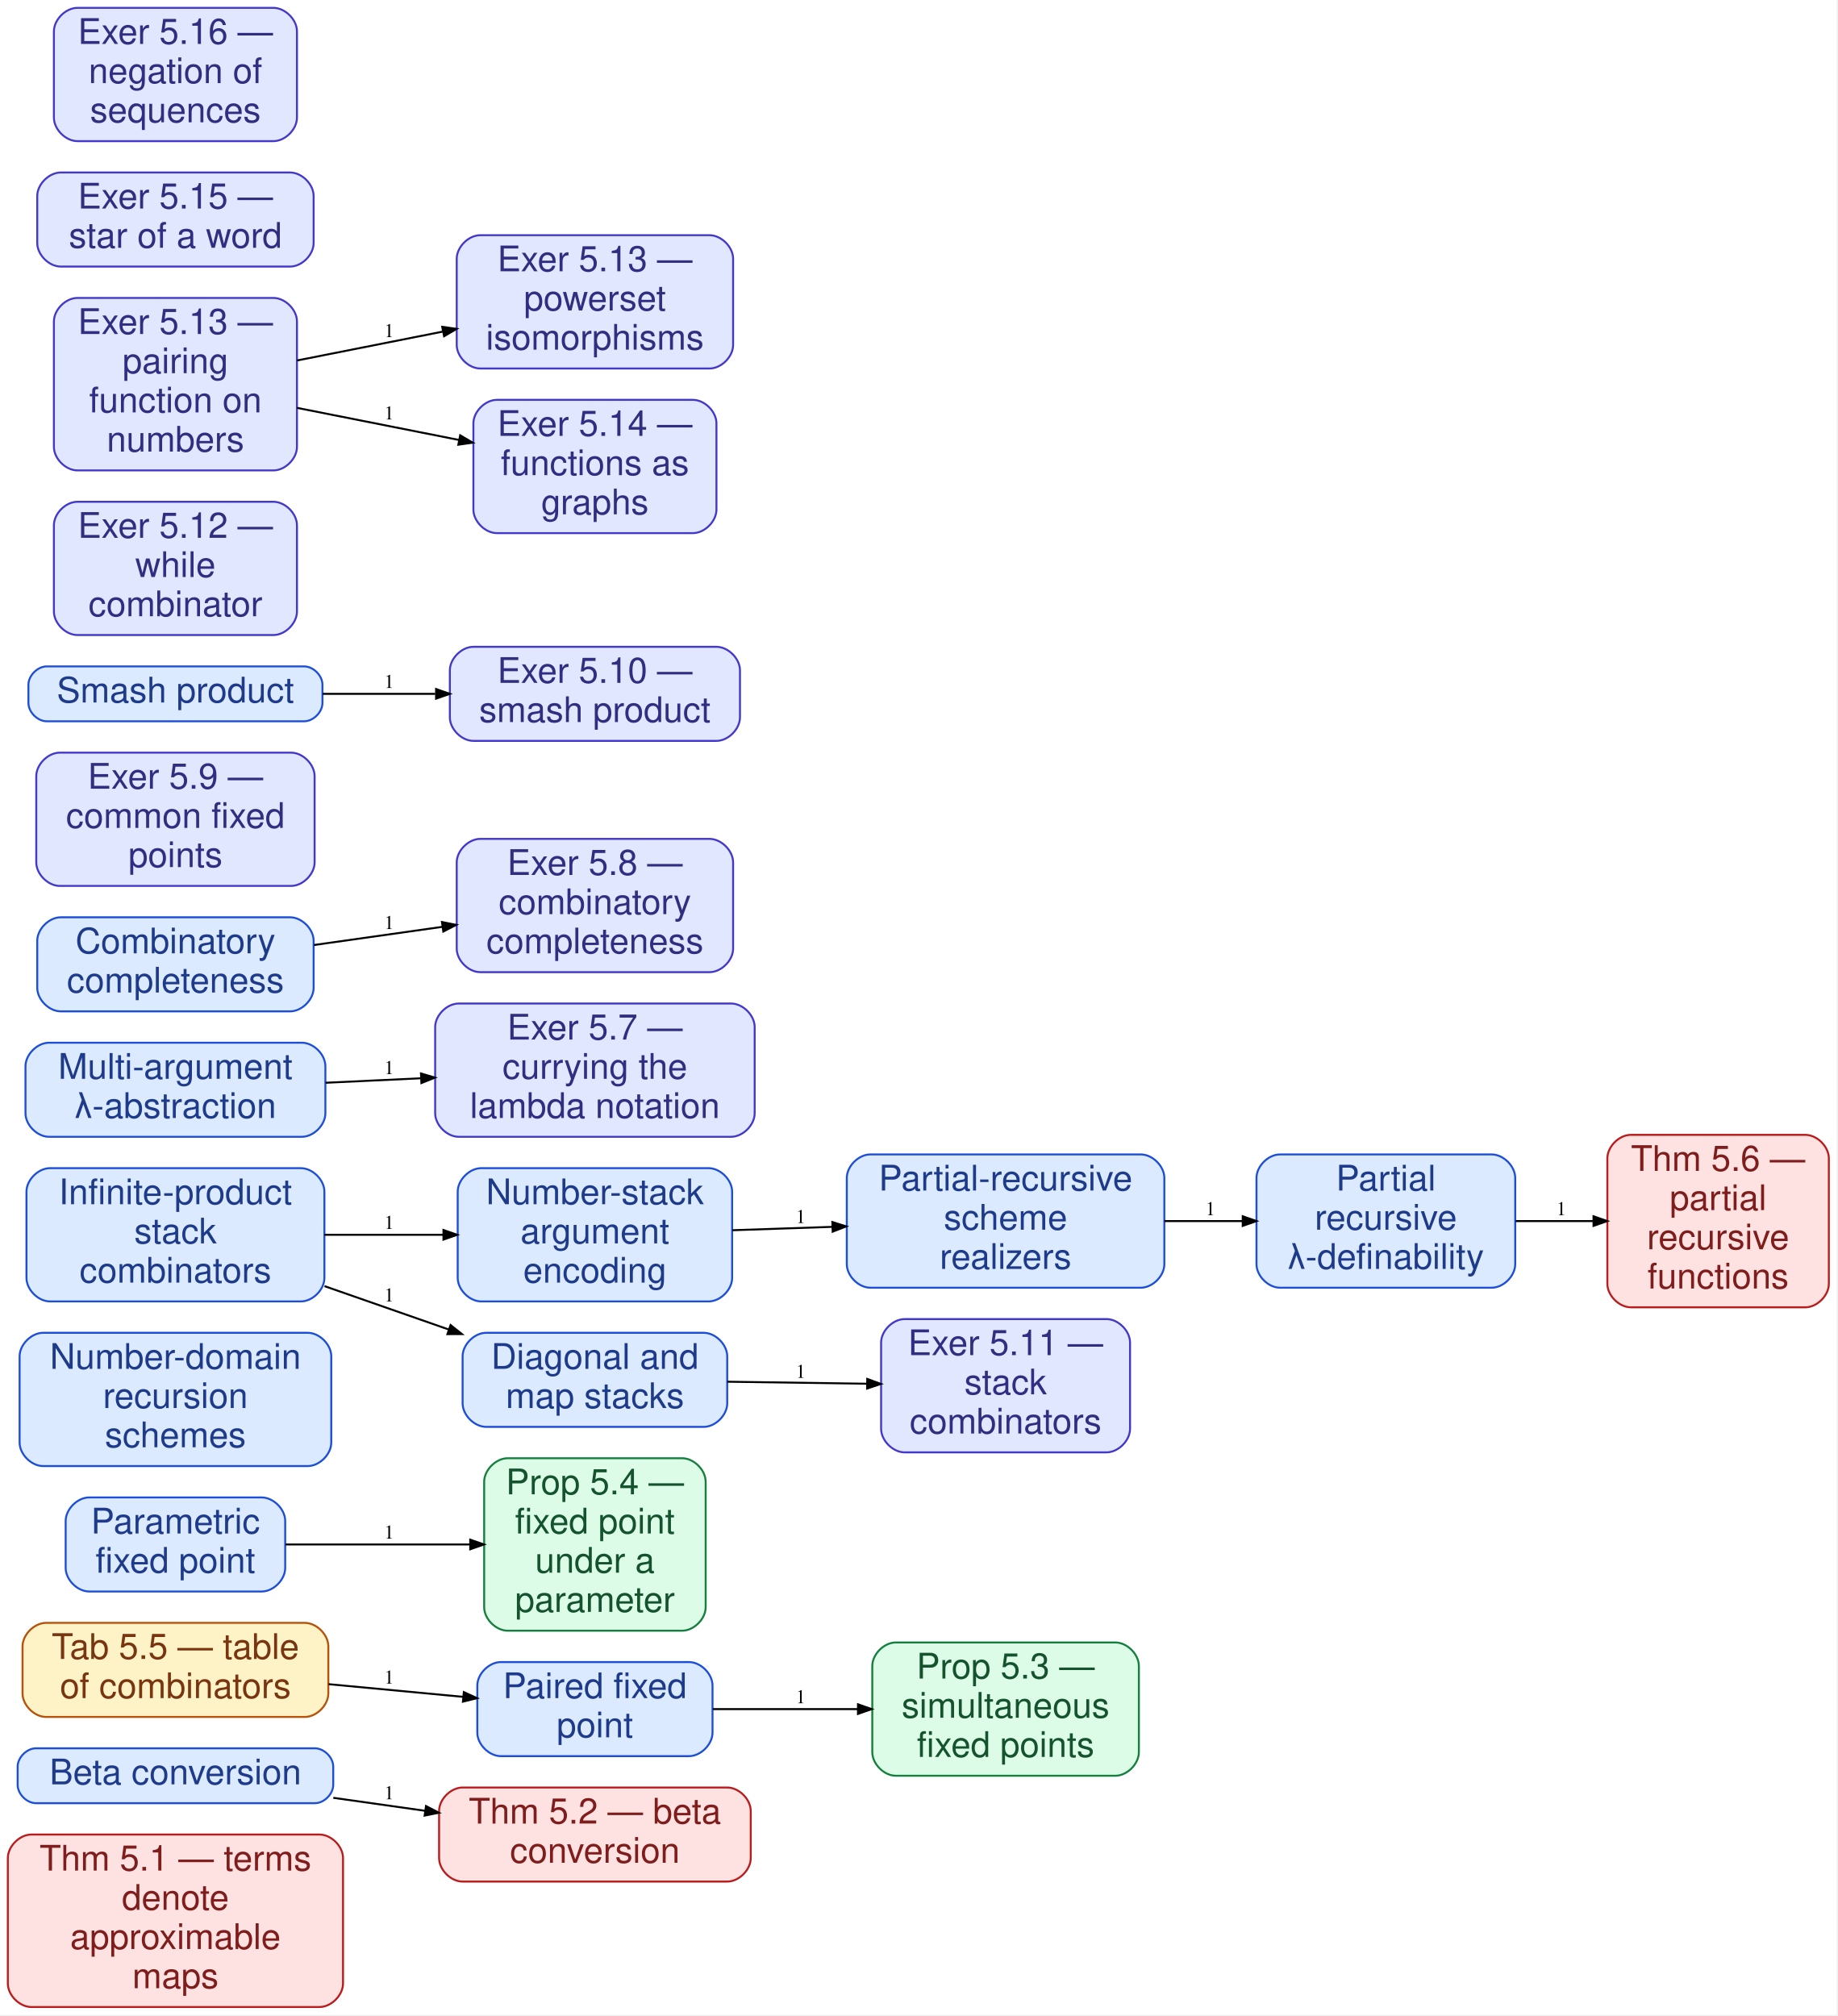
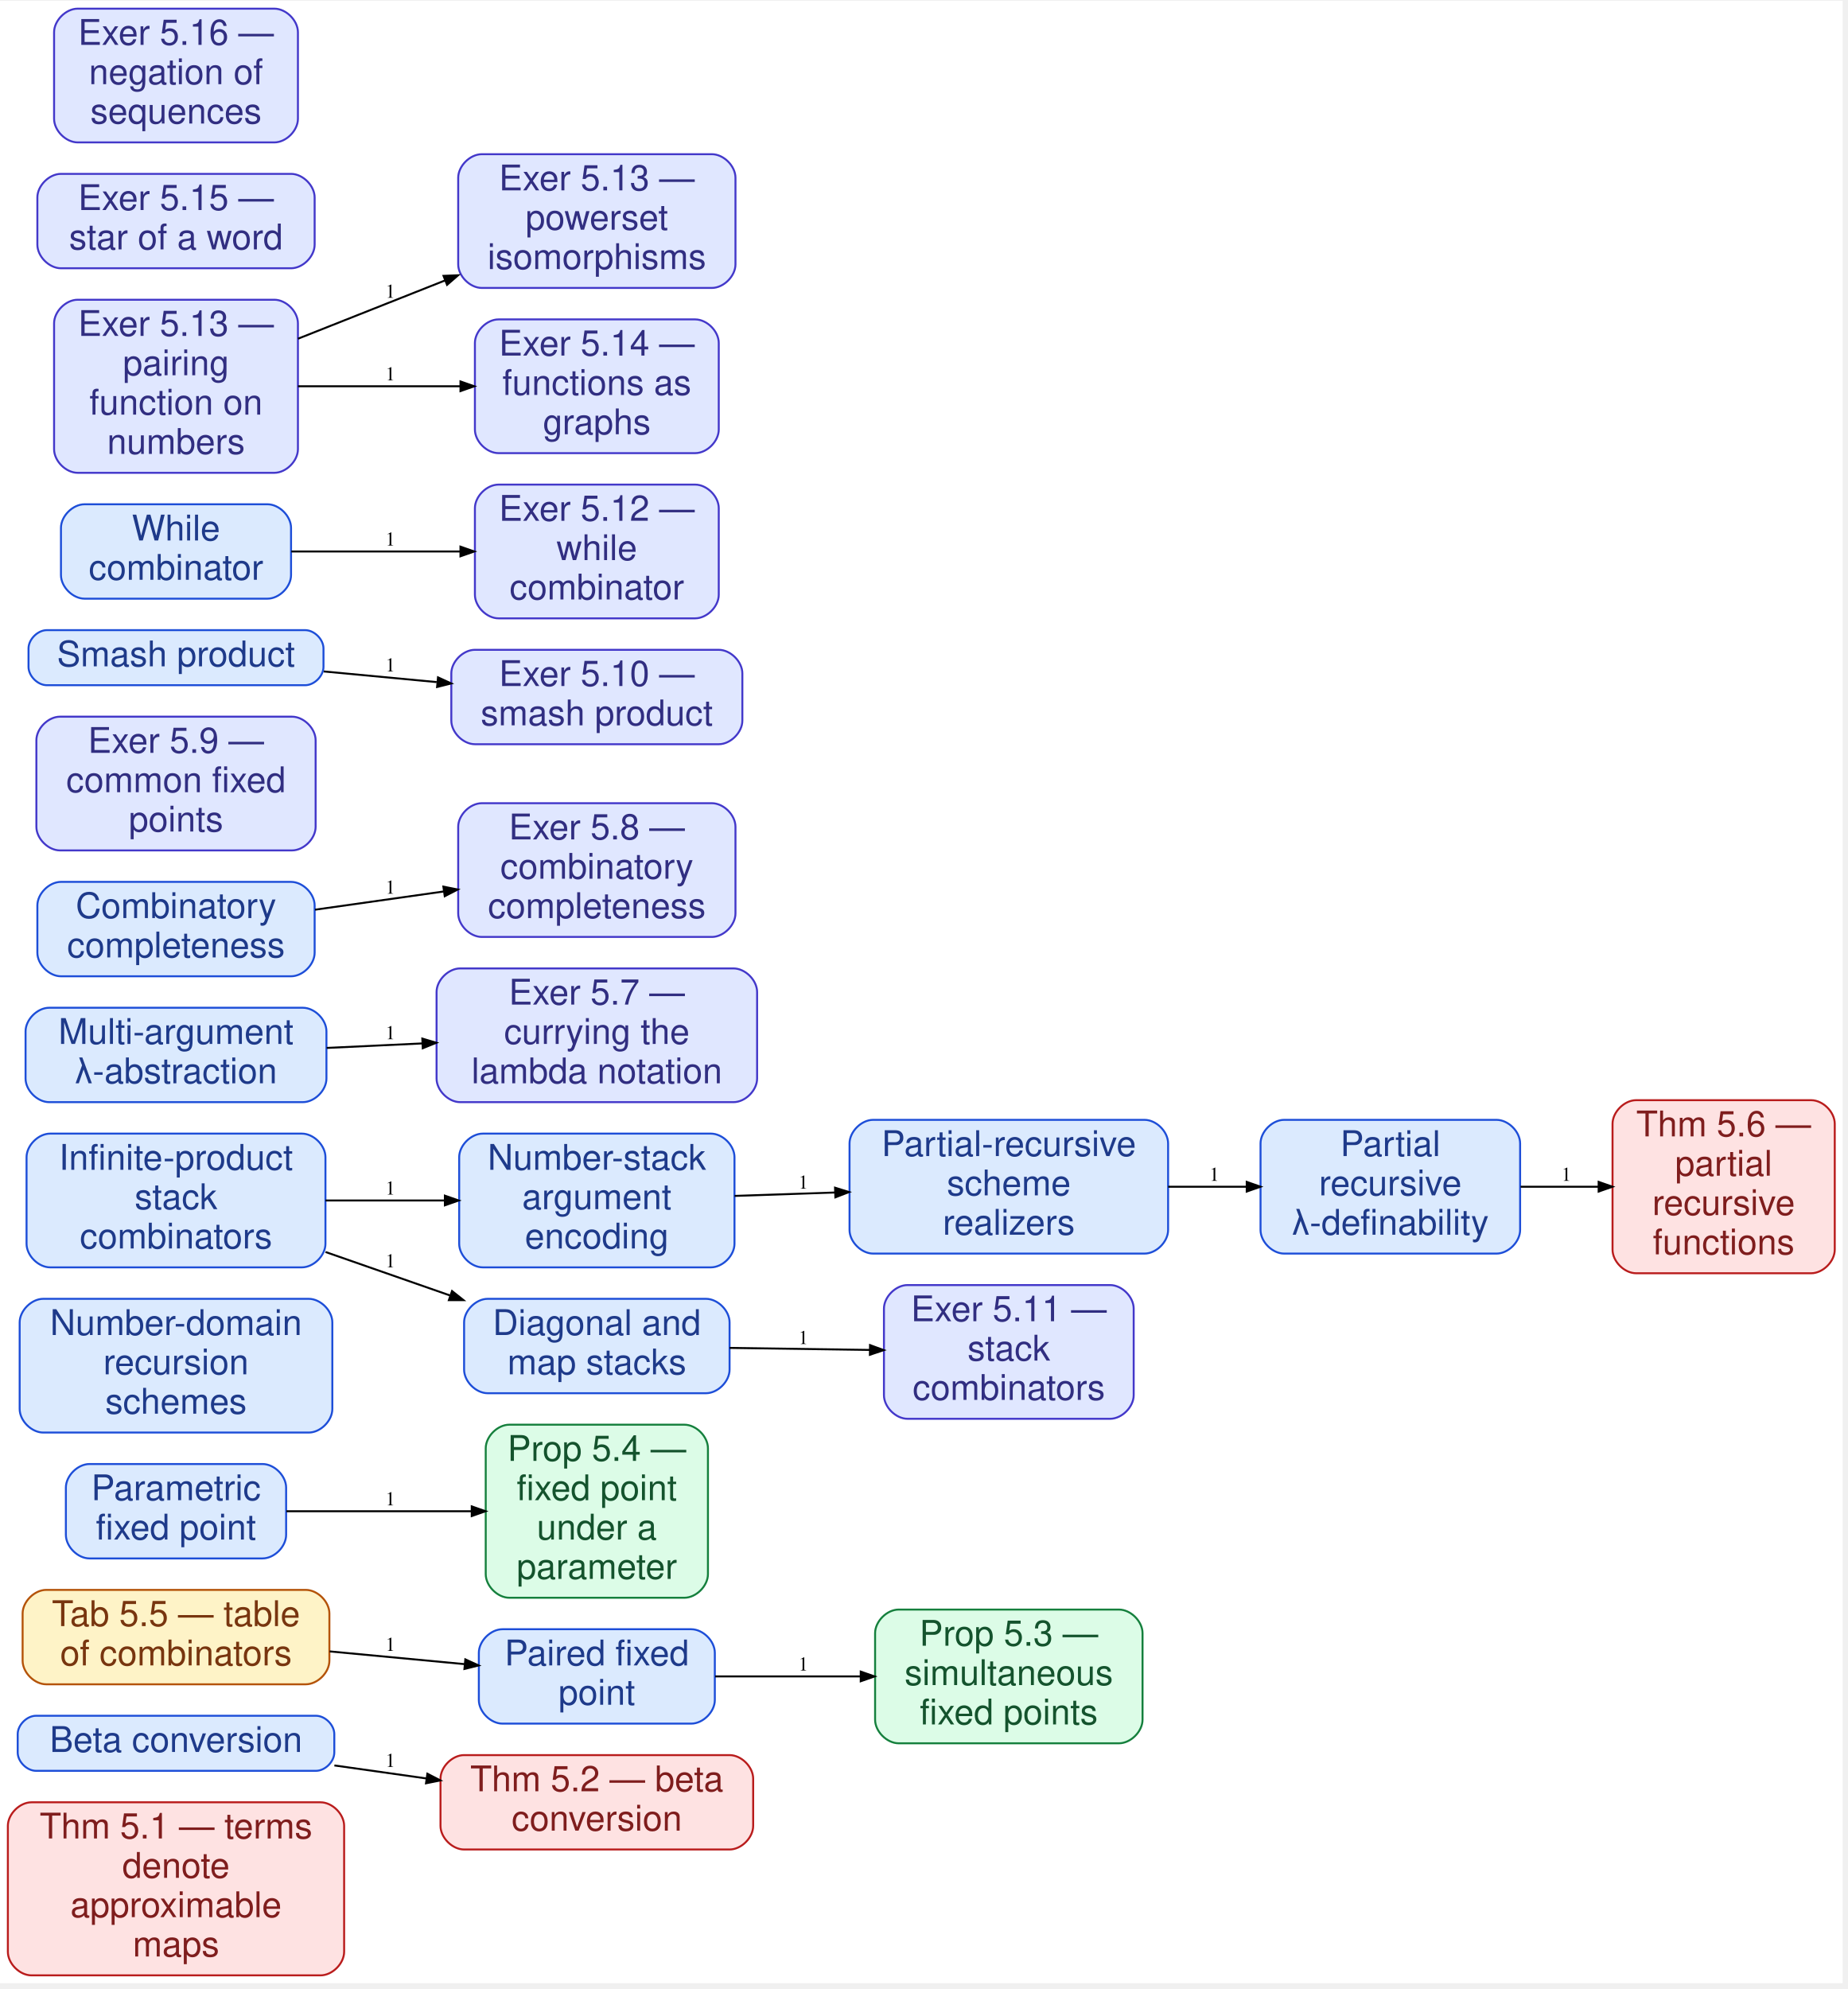
- <svg xmlns="http://www.w3.org/2000/svg" width="525pt" height="576pt" viewBox="0.00 0.00 525.01 576.00">
-   <g id="graph0" class="graph" transform="scale(0.56 0.56) rotate(0) translate(4 1024)">
-     <polygon fill="white" stroke="transparent" points="-4,4 -4,-1024 933,-1024 933,4 -4,4" />
+ <svg xmlns="http://www.w3.org/2000/svg" width="535pt" height="576pt" viewBox="0.00 0.00 535.43 576.00">
+   <g id="graph0" class="graph" transform="scale(0.57 0.57) rotate(0) translate(4 1004)">
+     <polygon fill="white" stroke="transparent" points="-4,4 -4,-1004 933,-1004 933,4 -4,4" />
    <g id="node1" class="node">
      <path fill="#fee2e2" stroke="#b91c1c" d="M159,-88C159,-88 12,-88 12,-88 6,-88 0,-82 0,-76 0,-76 0,-12 0,-12 0,-6 6,0 12,0 12,0 159,0 159,0 165,0 171,-6 171,-12 171,-12 171,-76 171,-76 171,-82 165,-88 159,-88" />
      <text text-anchor="middle" x="85.5" y="-69.6" font-family="Helvetica,sans-Serif" font-size="18.00" fill="#7f1d1d">Thm 5.1 — terms</text>
      <text text-anchor="middle" x="85.5" y="-49.6" font-family="Helvetica,sans-Serif" font-size="18.00" fill="#7f1d1d">denote</text>
      <text text-anchor="middle" x="85.5" y="-29.6" font-family="Helvetica,sans-Serif" font-size="18.00" fill="#7f1d1d">approximable</text>
      <text text-anchor="middle" x="85.5" y="-9.6" font-family="Helvetica,sans-Serif" font-size="18.00" fill="#7f1d1d">maps</text>
    </g>
    <g id="node2" class="node">
      <path fill="#dbeafe" stroke="#1d4ed8" d="M156.67,-132C156.67,-132 14.33,-132 14.33,-132 9.67,-132 5,-127.33 5,-122.67 5,-122.67 5,-113.33 5,-113.33 5,-108.67 9.67,-104 14.33,-104 14.33,-104 156.67,-104 156.67,-104 161.33,-104 166,-108.67 166,-113.33 166,-113.33 166,-122.67 166,-122.67 166,-127.33 161.33,-132 156.67,-132" />
      <text text-anchor="middle" x="85.5" y="-113.6" font-family="Helvetica,sans-Serif" font-size="18.00" fill="#1e3a8a">Beta conversion</text>
    </g>
    <g id="node3" class="node">
      <path fill="#fee2e2" stroke="#b91c1c" d="M367,-112C367,-112 232,-112 232,-112 226,-112 220,-106 220,-100 220,-100 220,-76 220,-76 220,-70 226,-64 232,-64 232,-64 367,-64 367,-64 373,-64 379,-70 379,-76 379,-76 379,-100 379,-100 379,-106 373,-112 367,-112" />
      <text text-anchor="middle" x="299.5" y="-93.6" font-family="Helvetica,sans-Serif" font-size="18.00" fill="#7f1d1d">Thm 5.2 — beta</text>
      <text text-anchor="middle" x="299.5" y="-73.6" font-family="Helvetica,sans-Serif" font-size="18.00" fill="#7f1d1d">conversion</text>
    </g>
    <g id="edge4" class="edge">
      <path fill="none" stroke="black" d="M166.04,-106.74C181.33,-104.58 197.39,-102.31 212.86,-100.12" />
      <polygon fill="black" stroke="black" points="213.33,-102.53 219.92,-99.12 212.64,-97.67 213.33,-102.53" />
      <text text-anchor="middle" x="194.5" y="-106" font-family="Times,serif" font-size="10.00">1</text>
    </g>
    <g id="node4" class="node">
      <path fill="#dbeafe" stroke="#1d4ed8" d="M347.5,-176C347.5,-176 251.5,-176 251.5,-176 245.5,-176 239.5,-170 239.5,-164 239.5,-164 239.5,-140 239.5,-140 239.5,-134 245.5,-128 251.5,-128 251.5,-128 347.5,-128 347.5,-128 353.5,-128 359.5,-134 359.5,-140 359.5,-140 359.5,-164 359.5,-164 359.5,-170 353.5,-176 347.5,-176" />
      <text text-anchor="middle" x="299.5" y="-157.6" font-family="Helvetica,sans-Serif" font-size="18.00" fill="#1e3a8a">Paired fixed</text>
      <text text-anchor="middle" x="299.5" y="-137.6" font-family="Helvetica,sans-Serif" font-size="18.00" fill="#1e3a8a">point</text>
    </g>
    <g id="node5" class="node">
      <path fill="#dcfce7" stroke="#15803d" d="M565,-186C565,-186 453,-186 453,-186 447,-186 441,-180 441,-174 441,-174 441,-130 441,-130 441,-124 447,-118 453,-118 453,-118 565,-118 565,-118 571,-118 577,-124 577,-130 577,-130 577,-174 577,-174 577,-180 571,-186 565,-186" />
      <text text-anchor="middle" x="509" y="-167.6" font-family="Helvetica,sans-Serif" font-size="18.00" fill="#14532d">Prop 5.3 —</text>
      <text text-anchor="middle" x="509" y="-147.6" font-family="Helvetica,sans-Serif" font-size="18.00" fill="#14532d">simultaneous</text>
      <text text-anchor="middle" x="509" y="-127.6" font-family="Helvetica,sans-Serif" font-size="18.00" fill="#14532d">fixed points</text>
    </g>
    <g id="edge14" class="edge">
      <path fill="none" stroke="black" d="M359.68,-152C382.69,-152 409.3,-152 433.58,-152" />
      <polygon fill="black" stroke="black" points="433.7,-154.45 440.7,-152 433.7,-149.55 433.7,-154.45" />
      <text text-anchor="middle" x="404.5" y="-155" font-family="Times,serif" font-size="10.00">1</text>
    </g>
    <g id="node6" class="node">
      <path fill="#dbeafe" stroke="#1d4ed8" d="M129.5,-260C129.5,-260 41.5,-260 41.5,-260 35.5,-260 29.5,-254 29.5,-248 29.5,-248 29.5,-224 29.5,-224 29.5,-218 35.5,-212 41.5,-212 41.5,-212 129.5,-212 129.5,-212 135.5,-212 141.5,-218 141.5,-224 141.5,-224 141.5,-248 141.5,-248 141.5,-254 135.5,-260 129.5,-260" />
      <text text-anchor="middle" x="85.5" y="-241.6" font-family="Helvetica,sans-Serif" font-size="18.00" fill="#1e3a8a">Parametric</text>
      <text text-anchor="middle" x="85.5" y="-221.6" font-family="Helvetica,sans-Serif" font-size="18.00" fill="#1e3a8a">fixed point</text>
    </g>
    <g id="node7" class="node">
      <path fill="#dcfce7" stroke="#15803d" d="M344,-280C344,-280 255,-280 255,-280 249,-280 243,-274 243,-268 243,-268 243,-204 243,-204 243,-198 249,-192 255,-192 255,-192 344,-192 344,-192 350,-192 356,-198 356,-204 356,-204 356,-268 356,-268 356,-274 350,-280 344,-280" />
      <text text-anchor="middle" x="299.5" y="-261.6" font-family="Helvetica,sans-Serif" font-size="18.00" fill="#14532d">Prop 5.4 —</text>
      <text text-anchor="middle" x="299.5" y="-241.6" font-family="Helvetica,sans-Serif" font-size="18.00" fill="#14532d">fixed point</text>
      <text text-anchor="middle" x="299.5" y="-221.6" font-family="Helvetica,sans-Serif" font-size="18.00" fill="#14532d">under a</text>
      <text text-anchor="middle" x="299.5" y="-201.6" font-family="Helvetica,sans-Serif" font-size="18.00" fill="#14532d">parameter</text>
    </g>
    <g id="edge11" class="edge">
      <path fill="none" stroke="black" d="M141.65,-236C170.5,-236 205.93,-236 235.82,-236" />
      <polygon fill="black" stroke="black" points="235.89,-238.45 242.89,-236 235.89,-233.55 235.89,-238.45" />
      <text text-anchor="middle" x="194.5" y="-239" font-family="Times,serif" font-size="10.00">1</text>
    </g>
    <g id="node8" class="node">
      <path fill="#fef3c7" stroke="#b45309" d="M151.5,-196C151.5,-196 19.5,-196 19.5,-196 13.5,-196 7.5,-190 7.5,-184 7.5,-184 7.5,-160 7.5,-160 7.5,-154 13.5,-148 19.5,-148 19.5,-148 151.5,-148 151.5,-148 157.5,-148 163.5,-154 163.5,-160 163.5,-160 163.5,-184 163.5,-184 163.5,-190 157.5,-196 151.5,-196" />
      <text text-anchor="middle" x="85.5" y="-177.6" font-family="Helvetica,sans-Serif" font-size="18.00" fill="#78350f">Tab 5.5 — table</text>
      <text text-anchor="middle" x="85.5" y="-157.6" font-family="Helvetica,sans-Serif" font-size="18.00" fill="#78350f">of combinators</text>
    </g>
    <g id="edge1" class="edge">
      <path fill="none" stroke="black" d="M163.64,-164.72C186.18,-162.6 210.6,-160.29 232.4,-158.24" />
      <polygon fill="black" stroke="black" points="232.63,-160.67 239.37,-157.58 232.17,-155.8 232.63,-160.67" />
      <text text-anchor="middle" x="194.5" y="-165" font-family="Times,serif" font-size="10.00">1</text>
    </g>
    <g id="node9" class="node">
      <path fill="#dbeafe" stroke="#1d4ed8" d="M153,-344C153,-344 18,-344 18,-344 12,-344 6,-338 6,-332 6,-332 6,-288 6,-288 6,-282 12,-276 18,-276 18,-276 153,-276 153,-276 159,-276 165,-282 165,-288 165,-288 165,-332 165,-332 165,-338 159,-344 153,-344" />
      <text text-anchor="middle" x="85.5" y="-325.6" font-family="Helvetica,sans-Serif" font-size="18.00" fill="#1e3a8a">Number-domain</text>
      <text text-anchor="middle" x="85.5" y="-305.6" font-family="Helvetica,sans-Serif" font-size="18.00" fill="#1e3a8a">recursion</text>
      <text text-anchor="middle" x="85.5" y="-285.6" font-family="Helvetica,sans-Serif" font-size="18.00" fill="#1e3a8a">schemes</text>
    </g>
    <g id="node10" class="node">
      <path fill="#dbeafe" stroke="#1d4ed8" d="M149.5,-428C149.5,-428 21.5,-428 21.5,-428 15.5,-428 9.5,-422 9.5,-416 9.5,-416 9.5,-372 9.5,-372 9.5,-366 15.5,-360 21.5,-360 21.5,-360 149.5,-360 149.5,-360 155.5,-360 161.5,-366 161.5,-372 161.5,-372 161.5,-416 161.5,-416 161.5,-422 155.5,-428 149.5,-428" />
      <text text-anchor="middle" x="85.5" y="-409.6" font-family="Helvetica,sans-Serif" font-size="18.00" fill="#1e3a8a">Infinite-product</text>
      <text text-anchor="middle" x="85.5" y="-389.6" font-family="Helvetica,sans-Serif" font-size="18.00" fill="#1e3a8a">stack</text>
      <text text-anchor="middle" x="85.5" y="-369.6" font-family="Helvetica,sans-Serif" font-size="18.00" fill="#1e3a8a">combinators</text>
    </g>
    <g id="node11" class="node">
      <path fill="#dbeafe" stroke="#1d4ed8" d="M357.5,-428C357.5,-428 241.5,-428 241.5,-428 235.5,-428 229.5,-422 229.5,-416 229.5,-416 229.5,-372 229.5,-372 229.5,-366 235.5,-360 241.5,-360 241.5,-360 357.5,-360 357.5,-360 363.5,-360 369.5,-366 369.5,-372 369.5,-372 369.5,-416 369.5,-416 369.5,-422 363.5,-428 357.5,-428" />
      <text text-anchor="middle" x="299.5" y="-409.6" font-family="Helvetica,sans-Serif" font-size="18.00" fill="#1e3a8a">Number-stack</text>
      <text text-anchor="middle" x="299.5" y="-389.6" font-family="Helvetica,sans-Serif" font-size="18.00" fill="#1e3a8a">argument</text>
      <text text-anchor="middle" x="299.5" y="-369.6" font-family="Helvetica,sans-Serif" font-size="18.00" fill="#1e3a8a">encoding</text>
    </g>
    <g id="edge8" class="edge">
      <path fill="none" stroke="black" d="M161.54,-394C181.17,-394 202.35,-394 222.04,-394" />
      <polygon fill="black" stroke="black" points="222.23,-396.45 229.23,-394 222.23,-391.55 222.23,-396.45" />
      <text text-anchor="middle" x="194.5" y="-397" font-family="Times,serif" font-size="10.00">1</text>
    </g>
    <g id="node22" class="node">
      <path fill="#dbeafe" stroke="#1d4ed8" d="M355,-344C355,-344 244,-344 244,-344 238,-344 232,-338 232,-332 232,-332 232,-308 232,-308 232,-302 238,-296 244,-296 244,-296 355,-296 355,-296 361,-296 367,-302 367,-308 367,-308 367,-332 367,-332 367,-338 361,-344 355,-344" />
      <text text-anchor="middle" x="299.5" y="-325.6" font-family="Helvetica,sans-Serif" font-size="18.00" fill="#1e3a8a">Diagonal and</text>
      <text text-anchor="middle" x="299.5" y="-305.6" font-family="Helvetica,sans-Serif" font-size="18.00" fill="#1e3a8a">map stacks</text>
    </g>
    <g id="edge7" class="edge">
      <path fill="none" stroke="black" d="M161.54,-367.81C182.09,-360.63 204.34,-352.87 224.81,-345.72" />
      <polygon fill="black" stroke="black" points="225.87,-347.95 231.68,-343.33 224.26,-343.32 225.87,-347.95" />
      <text text-anchor="middle" x="194.5" y="-360" font-family="Times,serif" font-size="10.00">1</text>
    </g>
    <g id="node12" class="node">
      <path fill="#dbeafe" stroke="#1d4ed8" d="M578,-435C578,-435 440,-435 440,-435 434,-435 428,-429 428,-423 428,-423 428,-379 428,-379 428,-373 434,-367 440,-367 440,-367 578,-367 578,-367 584,-367 590,-373 590,-379 590,-379 590,-423 590,-423 590,-429 584,-435 578,-435" />
      <text text-anchor="middle" x="509" y="-416.6" font-family="Helvetica,sans-Serif" font-size="18.00" fill="#1e3a8a">Partial-recursive</text>
      <text text-anchor="middle" x="509" y="-396.6" font-family="Helvetica,sans-Serif" font-size="18.00" fill="#1e3a8a">scheme</text>
      <text text-anchor="middle" x="509" y="-376.6" font-family="Helvetica,sans-Serif" font-size="18.00" fill="#1e3a8a">realizers</text>
    </g>
    <g id="edge9" class="edge">
      <path fill="none" stroke="black" d="M369.59,-396.33C385.89,-396.88 403.48,-397.47 420.47,-398.05" />
      <polygon fill="black" stroke="black" points="420.64,-400.5 427.71,-398.29 420.8,-395.61 420.64,-400.5" />
      <text text-anchor="middle" x="404.5" y="-400" font-family="Times,serif" font-size="10.00">1</text>
    </g>
    <g id="node13" class="node">
      <path fill="#dbeafe" stroke="#1d4ed8" d="M757,-435C757,-435 649,-435 649,-435 643,-435 637,-429 637,-423 637,-423 637,-379 637,-379 637,-373 643,-367 649,-367 649,-367 757,-367 757,-367 763,-367 769,-373 769,-379 769,-379 769,-423 769,-423 769,-429 763,-435 757,-435" />
      <text text-anchor="middle" x="703" y="-416.6" font-family="Helvetica,sans-Serif" font-size="18.00" fill="#1e3a8a">Partial</text>
      <text text-anchor="middle" x="703" y="-396.6" font-family="Helvetica,sans-Serif" font-size="18.00" fill="#1e3a8a">recursive</text>
      <text text-anchor="middle" x="703" y="-376.6" font-family="Helvetica,sans-Serif" font-size="18.00" fill="#1e3a8a">λ-definability</text>
    </g>
    <g id="edge13" class="edge">
      <path fill="none" stroke="black" d="M590.03,-401C603.23,-401 616.84,-401 629.83,-401" />
      <polygon fill="black" stroke="black" points="629.98,-403.45 636.98,-401 629.98,-398.55 629.98,-403.45" />
      <text text-anchor="middle" x="613.5" y="-404" font-family="Times,serif" font-size="10.00">1</text>
    </g>
    <g id="node14" class="node">
      <path fill="#fee2e2" stroke="#b91c1c" d="M917,-445C917,-445 828,-445 828,-445 822,-445 816,-439 816,-433 816,-433 816,-369 816,-369 816,-363 822,-357 828,-357 828,-357 917,-357 917,-357 923,-357 929,-363 929,-369 929,-369 929,-433 929,-433 929,-439 923,-445 917,-445" />
      <text text-anchor="middle" x="872.5" y="-426.6" font-family="Helvetica,sans-Serif" font-size="18.00" fill="#7f1d1d">Thm 5.6 —</text>
      <text text-anchor="middle" x="872.5" y="-406.6" font-family="Helvetica,sans-Serif" font-size="18.00" fill="#7f1d1d">partial</text>
      <text text-anchor="middle" x="872.5" y="-386.6" font-family="Helvetica,sans-Serif" font-size="18.00" fill="#7f1d1d">recursive</text>
      <text text-anchor="middle" x="872.5" y="-366.6" font-family="Helvetica,sans-Serif" font-size="18.00" fill="#7f1d1d">functions</text>
    </g>
    <g id="edge12" class="edge">
      <path fill="none" stroke="black" d="M769.24,-401C782.26,-401 795.91,-401 808.84,-401" />
      <polygon fill="black" stroke="black" points="808.94,-403.45 815.94,-401 808.94,-398.55 808.94,-403.45" />
      <text text-anchor="middle" x="792.5" y="-404" font-family="Times,serif" font-size="10.00">1</text>
    </g>
    <g id="node15" class="node">
      <path fill="#dbeafe" stroke="#1d4ed8" d="M150,-492C150,-492 21,-492 21,-492 15,-492 9,-486 9,-480 9,-480 9,-456 9,-456 9,-450 15,-444 21,-444 21,-444 150,-444 150,-444 156,-444 162,-450 162,-456 162,-456 162,-480 162,-480 162,-486 156,-492 150,-492" />
      <text text-anchor="middle" x="85.5" y="-473.6" font-family="Helvetica,sans-Serif" font-size="18.00" fill="#1e3a8a">Multi-argument</text>
      <text text-anchor="middle" x="85.5" y="-453.6" font-family="Helvetica,sans-Serif" font-size="18.00" fill="#1e3a8a">λ-abstraction</text>
    </g>
    <g id="node16" class="node">
      <path fill="#e0e7ff" stroke="#4338ca" d="M369,-512C369,-512 230,-512 230,-512 224,-512 218,-506 218,-500 218,-500 218,-456 218,-456 218,-450 224,-444 230,-444 230,-444 369,-444 369,-444 375,-444 381,-450 381,-456 381,-456 381,-500 381,-500 381,-506 375,-512 369,-512" />
      <text text-anchor="middle" x="299.5" y="-493.6" font-family="Helvetica,sans-Serif" font-size="18.00" fill="#312e81">Exer 5.7 —</text>
      <text text-anchor="middle" x="299.5" y="-473.6" font-family="Helvetica,sans-Serif" font-size="18.00" fill="#312e81">currying the</text>
      <text text-anchor="middle" x="299.5" y="-453.6" font-family="Helvetica,sans-Serif" font-size="18.00" fill="#312e81">lambda notation</text>
    </g>
    <g id="edge10" class="edge">
      <path fill="none" stroke="black" d="M162.14,-471.57C177.81,-472.31 194.45,-473.09 210.53,-473.85" />
      <polygon fill="black" stroke="black" points="210.76,-476.31 217.87,-474.2 210.99,-471.42 210.76,-476.31" />
      <text text-anchor="middle" x="194.5" y="-476" font-family="Times,serif" font-size="10.00">1</text>
    </g>
    <g id="node17" class="node">
      <path fill="#dbeafe" stroke="#1d4ed8" d="M144,-556C144,-556 27,-556 27,-556 21,-556 15,-550 15,-544 15,-544 15,-520 15,-520 15,-514 21,-508 27,-508 27,-508 144,-508 144,-508 150,-508 156,-514 156,-520 156,-520 156,-544 156,-544 156,-550 150,-556 144,-556" />
      <text text-anchor="middle" x="85.5" y="-537.6" font-family="Helvetica,sans-Serif" font-size="18.00" fill="#1e3a8a">Combinatory</text>
      <text text-anchor="middle" x="85.5" y="-517.6" font-family="Helvetica,sans-Serif" font-size="18.00" fill="#1e3a8a">completeness</text>
    </g>
    <g id="node18" class="node">
      <path fill="#e0e7ff" stroke="#4338ca" d="M358,-596C358,-596 241,-596 241,-596 235,-596 229,-590 229,-584 229,-584 229,-540 229,-540 229,-534 235,-528 241,-528 241,-528 358,-528 358,-528 364,-528 370,-534 370,-540 370,-540 370,-584 370,-584 370,-590 364,-596 358,-596" />
      <text text-anchor="middle" x="299.5" y="-577.6" font-family="Helvetica,sans-Serif" font-size="18.00" fill="#312e81">Exer 5.8 —</text>
      <text text-anchor="middle" x="299.5" y="-557.6" font-family="Helvetica,sans-Serif" font-size="18.00" fill="#312e81">combinatory</text>
      <text text-anchor="middle" x="299.5" y="-537.6" font-family="Helvetica,sans-Serif" font-size="18.00" fill="#312e81">completeness</text>
    </g>
    <g id="edge5" class="edge">
      <path fill="none" stroke="black" d="M156.21,-541.86C177.14,-544.83 200.21,-548.09 221.57,-551.11" />
      <polygon fill="black" stroke="black" points="221.47,-553.57 228.75,-552.13 222.16,-548.72 221.47,-553.57" />
      <text text-anchor="middle" x="194.5" y="-550" font-family="Times,serif" font-size="10.00">1</text>
    </g>
    <g id="node19" class="node">
      <path fill="#e0e7ff" stroke="#4338ca" d="M144.5,-640C144.5,-640 26.5,-640 26.5,-640 20.5,-640 14.5,-634 14.5,-628 14.5,-628 14.5,-584 14.5,-584 14.5,-578 20.5,-572 26.5,-572 26.5,-572 144.5,-572 144.5,-572 150.5,-572 156.5,-578 156.5,-584 156.5,-584 156.5,-628 156.5,-628 156.5,-634 150.5,-640 144.5,-640" />
      <text text-anchor="middle" x="85.5" y="-621.6" font-family="Helvetica,sans-Serif" font-size="18.00" fill="#312e81">Exer 5.9 —</text>
      <text text-anchor="middle" x="85.5" y="-601.6" font-family="Helvetica,sans-Serif" font-size="18.00" fill="#312e81">common fixed</text>
      <text text-anchor="middle" x="85.5" y="-581.6" font-family="Helvetica,sans-Serif" font-size="18.00" fill="#312e81">points</text>
    </g>
    <g id="node20" class="node">
      <path fill="#dbeafe" stroke="#1d4ed8" d="M151.17,-684C151.17,-684 19.83,-684 19.83,-684 15.17,-684 10.5,-679.33 10.5,-674.67 10.5,-674.67 10.5,-665.33 10.5,-665.33 10.5,-660.67 15.17,-656 19.83,-656 19.83,-656 151.17,-656 151.17,-656 155.83,-656 160.5,-660.67 160.5,-665.33 160.5,-665.33 160.5,-674.67 160.5,-674.67 160.5,-679.33 155.83,-684 151.17,-684" />
      <text text-anchor="middle" x="85.5" y="-665.6" font-family="Helvetica,sans-Serif" font-size="18.00" fill="#1e3a8a">Smash product</text>
    </g>
    <g id="node21" class="node">
-       <path fill="#e0e7ff" stroke="#4338ca" d="M361.5,-694C361.5,-694 237.5,-694 237.5,-694 231.5,-694 225.5,-688 225.5,-682 225.5,-682 225.5,-658 225.5,-658 225.5,-652 231.5,-646 237.5,-646 237.5,-646 361.5,-646 361.5,-646 367.5,-646 373.5,-652 373.5,-658 373.5,-658 373.5,-682 373.5,-682 373.5,-688 367.5,-694 361.5,-694" />
-       <text text-anchor="middle" x="299.5" y="-675.6" font-family="Helvetica,sans-Serif" font-size="18.00" fill="#312e81">Exer 5.10 —</text>
-       <text text-anchor="middle" x="299.5" y="-655.6" font-family="Helvetica,sans-Serif" font-size="18.00" fill="#312e81">smash product</text>
+       <path fill="#e0e7ff" stroke="#4338ca" d="M361.5,-674C361.5,-674 237.5,-674 237.5,-674 231.5,-674 225.5,-668 225.5,-662 225.5,-662 225.5,-638 225.5,-638 225.5,-632 231.5,-626 237.5,-626 237.5,-626 361.5,-626 361.5,-626 367.5,-626 373.5,-632 373.5,-638 373.5,-638 373.5,-662 373.5,-662 373.5,-668 367.5,-674 361.5,-674" />
+       <text text-anchor="middle" x="299.5" y="-655.6" font-family="Helvetica,sans-Serif" font-size="18.00" fill="#312e81">Exer 5.10 —</text>
+       <text text-anchor="middle" x="299.5" y="-635.6" font-family="Helvetica,sans-Serif" font-size="18.00" fill="#312e81">smash product</text>
    </g>
    <g id="edge15" class="edge">
-       <path fill="none" stroke="black" d="M160.65,-670C179.2,-670 199.19,-670 218.03,-670" />
-       <polygon fill="black" stroke="black" points="218.47,-672.45 225.47,-670 218.47,-667.55 218.47,-672.45" />
-       <text text-anchor="middle" x="194.5" y="-673" font-family="Times,serif" font-size="10.00">1</text>
+       <path fill="none" stroke="black" d="M160.65,-663C179.2,-661.25 199.19,-659.37 218.03,-657.59" />
+       <polygon fill="black" stroke="black" points="218.73,-659.99 225.47,-656.89 218.27,-655.11 218.73,-659.99" />
+       <text text-anchor="middle" x="194.5" y="-663" font-family="Times,serif" font-size="10.00">1</text>
    </g>
    <g id="node23" class="node">
      <path fill="#e0e7ff" stroke="#4338ca" d="M560.5,-351C560.5,-351 457.5,-351 457.5,-351 451.5,-351 445.5,-345 445.5,-339 445.5,-339 445.5,-295 445.5,-295 445.5,-289 451.5,-283 457.5,-283 457.5,-283 560.5,-283 560.5,-283 566.5,-283 572.5,-289 572.5,-295 572.5,-295 572.5,-339 572.5,-339 572.5,-345 566.5,-351 560.5,-351" />
      <text text-anchor="middle" x="509" y="-332.6" font-family="Helvetica,sans-Serif" font-size="18.00" fill="#312e81">Exer 5.11 —</text>
      <text text-anchor="middle" x="509" y="-312.6" font-family="Helvetica,sans-Serif" font-size="18.00" fill="#312e81">stack</text>
      <text text-anchor="middle" x="509" y="-292.6" font-family="Helvetica,sans-Serif" font-size="18.00" fill="#312e81">combinators</text>
    </g>
    <g id="edge6" class="edge">
      <path fill="none" stroke="black" d="M367.01,-319.04C389.79,-318.71 415.32,-318.34 438.34,-318.01" />
      <polygon fill="black" stroke="black" points="438.43,-320.46 445.39,-317.91 438.36,-315.56 438.43,-320.46" />
      <text text-anchor="middle" x="404.5" y="-321" font-family="Times,serif" font-size="10.00">1</text>
    </g>
    <g id="node24" class="node">
-       <path fill="#e0e7ff" stroke="#4338ca" d="M135.5,-768C135.5,-768 35.5,-768 35.5,-768 29.5,-768 23.5,-762 23.5,-756 23.5,-756 23.5,-712 23.5,-712 23.5,-706 29.5,-700 35.5,-700 35.5,-700 135.5,-700 135.5,-700 141.5,-700 147.5,-706 147.5,-712 147.5,-712 147.5,-756 147.5,-756 147.5,-762 141.5,-768 135.5,-768" />
-       <text text-anchor="middle" x="85.5" y="-749.6" font-family="Helvetica,sans-Serif" font-size="18.00" fill="#312e81">Exer 5.12 —</text>
-       <text text-anchor="middle" x="85.5" y="-729.6" font-family="Helvetica,sans-Serif" font-size="18.00" fill="#312e81">while</text>
-       <text text-anchor="middle" x="85.5" y="-709.6" font-family="Helvetica,sans-Serif" font-size="18.00" fill="#312e81">combinator</text>
+       <path fill="#dbeafe" stroke="#1d4ed8" d="M132,-748C132,-748 39,-748 39,-748 33,-748 27,-742 27,-736 27,-736 27,-712 27,-712 27,-706 33,-700 39,-700 39,-700 132,-700 132,-700 138,-700 144,-706 144,-712 144,-712 144,-736 144,-736 144,-742 138,-748 132,-748" />
+       <text text-anchor="middle" x="85.5" y="-729.6" font-family="Helvetica,sans-Serif" font-size="18.00" fill="#1e3a8a">While</text>
+       <text text-anchor="middle" x="85.5" y="-709.6" font-family="Helvetica,sans-Serif" font-size="18.00" fill="#1e3a8a">combinator</text>
    </g>
    <g id="node25" class="node">
-       <path fill="#e0e7ff" stroke="#4338ca" d="M135.5,-872C135.5,-872 35.5,-872 35.5,-872 29.5,-872 23.5,-866 23.5,-860 23.5,-860 23.5,-796 23.5,-796 23.5,-790 29.5,-784 35.5,-784 35.5,-784 135.5,-784 135.5,-784 141.5,-784 147.5,-790 147.5,-796 147.5,-796 147.5,-860 147.5,-860 147.5,-866 141.5,-872 135.5,-872" />
-       <text text-anchor="middle" x="85.5" y="-853.6" font-family="Helvetica,sans-Serif" font-size="18.00" fill="#312e81">Exer 5.13 —</text>
-       <text text-anchor="middle" x="85.5" y="-833.6" font-family="Helvetica,sans-Serif" font-size="18.00" fill="#312e81">pairing</text>
-       <text text-anchor="middle" x="85.5" y="-813.6" font-family="Helvetica,sans-Serif" font-size="18.00" fill="#312e81">function on</text>
-       <text text-anchor="middle" x="85.5" y="-793.6" font-family="Helvetica,sans-Serif" font-size="18.00" fill="#312e81">numbers</text>
+       <path fill="#e0e7ff" stroke="#4338ca" d="M349.5,-758C349.5,-758 249.5,-758 249.5,-758 243.5,-758 237.5,-752 237.5,-746 237.5,-746 237.5,-702 237.5,-702 237.5,-696 243.5,-690 249.5,-690 249.5,-690 349.5,-690 349.5,-690 355.5,-690 361.5,-696 361.5,-702 361.5,-702 361.5,-746 361.5,-746 361.5,-752 355.5,-758 349.5,-758" />
+       <text text-anchor="middle" x="299.5" y="-739.6" font-family="Helvetica,sans-Serif" font-size="18.00" fill="#312e81">Exer 5.12 —</text>
+       <text text-anchor="middle" x="299.5" y="-719.6" font-family="Helvetica,sans-Serif" font-size="18.00" fill="#312e81">while</text>
+       <text text-anchor="middle" x="299.5" y="-699.6" font-family="Helvetica,sans-Serif" font-size="18.00" fill="#312e81">combinator</text>
+     </g>
+     <g id="edge16" class="edge">
+       <path fill="none" stroke="black" d="M144.15,-724C170.6,-724 202.16,-724 229.83,-724" />
+       <polygon fill="black" stroke="black" points="230.15,-726.45 237.15,-724 230.15,-721.55 230.15,-726.45" />
+       <text text-anchor="middle" x="194.5" y="-727" font-family="Times,serif" font-size="10.00">1</text>
    </g>
    <g id="node26" class="node">
-       <path fill="#e0e7ff" stroke="#4338ca" d="M358,-904C358,-904 241,-904 241,-904 235,-904 229,-898 229,-892 229,-892 229,-848 229,-848 229,-842 235,-836 241,-836 241,-836 358,-836 358,-836 364,-836 370,-842 370,-848 370,-848 370,-892 370,-892 370,-898 364,-904 358,-904" />
-       <text text-anchor="middle" x="299.5" y="-885.6" font-family="Helvetica,sans-Serif" font-size="18.00" fill="#312e81">Exer 5.13 —</text>
-       <text text-anchor="middle" x="299.5" y="-865.6" font-family="Helvetica,sans-Serif" font-size="18.00" fill="#312e81">powerset</text>
-       <text text-anchor="middle" x="299.5" y="-845.6" font-family="Helvetica,sans-Serif" font-size="18.00" fill="#312e81">isomorphisms</text>
+       <path fill="#e0e7ff" stroke="#4338ca" d="M135.5,-852C135.5,-852 35.5,-852 35.5,-852 29.5,-852 23.5,-846 23.5,-840 23.5,-840 23.5,-776 23.5,-776 23.5,-770 29.5,-764 35.5,-764 35.5,-764 135.5,-764 135.5,-764 141.5,-764 147.5,-770 147.5,-776 147.5,-776 147.5,-840 147.5,-840 147.5,-846 141.5,-852 135.5,-852" />
+       <text text-anchor="middle" x="85.5" y="-833.6" font-family="Helvetica,sans-Serif" font-size="18.00" fill="#312e81">Exer 5.13 —</text>
+       <text text-anchor="middle" x="85.5" y="-813.6" font-family="Helvetica,sans-Serif" font-size="18.00" fill="#312e81">pairing</text>
+       <text text-anchor="middle" x="85.5" y="-793.6" font-family="Helvetica,sans-Serif" font-size="18.00" fill="#312e81">function on</text>
+       <text text-anchor="middle" x="85.5" y="-773.6" font-family="Helvetica,sans-Serif" font-size="18.00" fill="#312e81">numbers</text>
+     </g>
+     <g id="node27" class="node">
+       <path fill="#e0e7ff" stroke="#4338ca" d="M358,-926C358,-926 241,-926 241,-926 235,-926 229,-920 229,-914 229,-914 229,-870 229,-870 229,-864 235,-858 241,-858 241,-858 358,-858 358,-858 364,-858 370,-864 370,-870 370,-870 370,-914 370,-914 370,-920 364,-926 358,-926" />
+       <text text-anchor="middle" x="299.5" y="-907.6" font-family="Helvetica,sans-Serif" font-size="18.00" fill="#312e81">Exer 5.13 —</text>
+       <text text-anchor="middle" x="299.5" y="-887.6" font-family="Helvetica,sans-Serif" font-size="18.00" fill="#312e81">powerset</text>
+       <text text-anchor="middle" x="299.5" y="-867.6" font-family="Helvetica,sans-Serif" font-size="18.00" fill="#312e81">isomorphisms</text>
    </g>
    <g id="edge2" class="edge">
-       <path fill="none" stroke="black" d="M147.53,-840.09C170.69,-844.68 197.36,-849.96 221.78,-854.8" />
-       <polygon fill="black" stroke="black" points="221.6,-857.26 228.95,-856.22 222.56,-852.46 221.6,-857.26" />
-       <text text-anchor="middle" x="194.5" y="-852" font-family="Times,serif" font-size="10.00">1</text>
-     </g>
-     <g id="node27" class="node">
-       <path fill="#e0e7ff" stroke="#4338ca" d="M349.5,-820C349.5,-820 249.5,-820 249.5,-820 243.5,-820 237.5,-814 237.5,-808 237.5,-808 237.5,-764 237.5,-764 237.5,-758 243.5,-752 249.5,-752 249.5,-752 349.5,-752 349.5,-752 355.5,-752 361.5,-758 361.5,-764 361.5,-764 361.5,-808 361.5,-808 361.5,-814 355.5,-820 349.5,-820" />
-       <text text-anchor="middle" x="299.5" y="-801.6" font-family="Helvetica,sans-Serif" font-size="18.00" fill="#312e81">Exer 5.14 —</text>
-       <text text-anchor="middle" x="299.5" y="-781.6" font-family="Helvetica,sans-Serif" font-size="18.00" fill="#312e81">functions as</text>
-       <text text-anchor="middle" x="299.5" y="-761.6" font-family="Helvetica,sans-Serif" font-size="18.00" fill="#312e81">graphs</text>
+       <path fill="none" stroke="black" d="M147.53,-832.18C170.89,-841.44 197.82,-852.11 222.41,-861.85" />
+       <polygon fill="black" stroke="black" points="221.54,-864.14 228.95,-864.44 223.34,-859.58 221.54,-864.14" />
+       <text text-anchor="middle" x="194.5" y="-853" font-family="Times,serif" font-size="10.00">1</text>
+     </g>
+     <g id="node28" class="node">
+       <path fill="#e0e7ff" stroke="#4338ca" d="M349.5,-842C349.5,-842 249.5,-842 249.5,-842 243.5,-842 237.5,-836 237.5,-830 237.5,-830 237.5,-786 237.5,-786 237.5,-780 243.5,-774 249.5,-774 249.5,-774 349.5,-774 349.5,-774 355.5,-774 361.5,-780 361.5,-786 361.5,-786 361.5,-830 361.5,-830 361.5,-836 355.5,-842 349.5,-842" />
+       <text text-anchor="middle" x="299.5" y="-823.6" font-family="Helvetica,sans-Serif" font-size="18.00" fill="#312e81">Exer 5.14 —</text>
+       <text text-anchor="middle" x="299.5" y="-803.6" font-family="Helvetica,sans-Serif" font-size="18.00" fill="#312e81">functions as</text>
+       <text text-anchor="middle" x="299.5" y="-783.6" font-family="Helvetica,sans-Serif" font-size="18.00" fill="#312e81">graphs</text>
    </g>
    <g id="edge3" class="edge">
-       <path fill="none" stroke="black" d="M147.53,-815.91C173.36,-810.79 203.56,-804.81 230.13,-799.54" />
-       <polygon fill="black" stroke="black" points="230.77,-801.92 237.16,-798.15 229.82,-797.11 230.77,-801.92" />
-       <text text-anchor="middle" x="194.5" y="-810" font-family="Times,serif" font-size="10.00">1</text>
-     </g>
-     <g id="node28" class="node">
-       <path fill="#e0e7ff" stroke="#4338ca" d="M144,-936C144,-936 27,-936 27,-936 21,-936 15,-930 15,-924 15,-924 15,-900 15,-900 15,-894 21,-888 27,-888 27,-888 144,-888 144,-888 150,-888 156,-894 156,-900 156,-900 156,-924 156,-924 156,-930 150,-936 144,-936" />
-       <text text-anchor="middle" x="85.5" y="-917.6" font-family="Helvetica,sans-Serif" font-size="18.00" fill="#312e81">Exer 5.15 —</text>
-       <text text-anchor="middle" x="85.5" y="-897.6" font-family="Helvetica,sans-Serif" font-size="18.00" fill="#312e81">star of a word</text>
+       <path fill="none" stroke="black" d="M147.53,-808C173.36,-808 203.56,-808 230.13,-808" />
+       <polygon fill="black" stroke="black" points="230.16,-810.45 237.16,-808 230.16,-805.55 230.16,-810.45" />
+       <text text-anchor="middle" x="194.5" y="-811" font-family="Times,serif" font-size="10.00">1</text>
    </g>
    <g id="node29" class="node">
-       <path fill="#e0e7ff" stroke="#4338ca" d="M135.5,-1020C135.5,-1020 35.5,-1020 35.5,-1020 29.5,-1020 23.5,-1014 23.5,-1008 23.5,-1008 23.5,-964 23.5,-964 23.5,-958 29.5,-952 35.5,-952 35.5,-952 135.5,-952 135.5,-952 141.5,-952 147.5,-958 147.5,-964 147.5,-964 147.5,-1008 147.5,-1008 147.5,-1014 141.5,-1020 135.5,-1020" />
-       <text text-anchor="middle" x="85.5" y="-1001.6" font-family="Helvetica,sans-Serif" font-size="18.00" fill="#312e81">Exer 5.16 —</text>
-       <text text-anchor="middle" x="85.5" y="-981.6" font-family="Helvetica,sans-Serif" font-size="18.00" fill="#312e81">negation of</text>
-       <text text-anchor="middle" x="85.5" y="-961.6" font-family="Helvetica,sans-Serif" font-size="18.00" fill="#312e81">sequences</text>
+       <path fill="#e0e7ff" stroke="#4338ca" d="M144,-916C144,-916 27,-916 27,-916 21,-916 15,-910 15,-904 15,-904 15,-880 15,-880 15,-874 21,-868 27,-868 27,-868 144,-868 144,-868 150,-868 156,-874 156,-880 156,-880 156,-904 156,-904 156,-910 150,-916 144,-916" />
+       <text text-anchor="middle" x="85.5" y="-897.6" font-family="Helvetica,sans-Serif" font-size="18.00" fill="#312e81">Exer 5.15 —</text>
+       <text text-anchor="middle" x="85.5" y="-877.6" font-family="Helvetica,sans-Serif" font-size="18.00" fill="#312e81">star of a word</text>
+     </g>
+     <g id="node30" class="node">
+       <path fill="#e0e7ff" stroke="#4338ca" d="M135.5,-1000C135.5,-1000 35.5,-1000 35.5,-1000 29.5,-1000 23.5,-994 23.5,-988 23.5,-988 23.5,-944 23.5,-944 23.5,-938 29.5,-932 35.5,-932 35.5,-932 135.5,-932 135.5,-932 141.5,-932 147.5,-938 147.5,-944 147.5,-944 147.5,-988 147.5,-988 147.5,-994 141.5,-1000 135.5,-1000" />
+       <text text-anchor="middle" x="85.5" y="-981.6" font-family="Helvetica,sans-Serif" font-size="18.00" fill="#312e81">Exer 5.16 —</text>
+       <text text-anchor="middle" x="85.5" y="-961.6" font-family="Helvetica,sans-Serif" font-size="18.00" fill="#312e81">negation of</text>
+       <text text-anchor="middle" x="85.5" y="-941.6" font-family="Helvetica,sans-Serif" font-size="18.00" fill="#312e81">sequences</text>
    </g>
  </g>
</svg>
